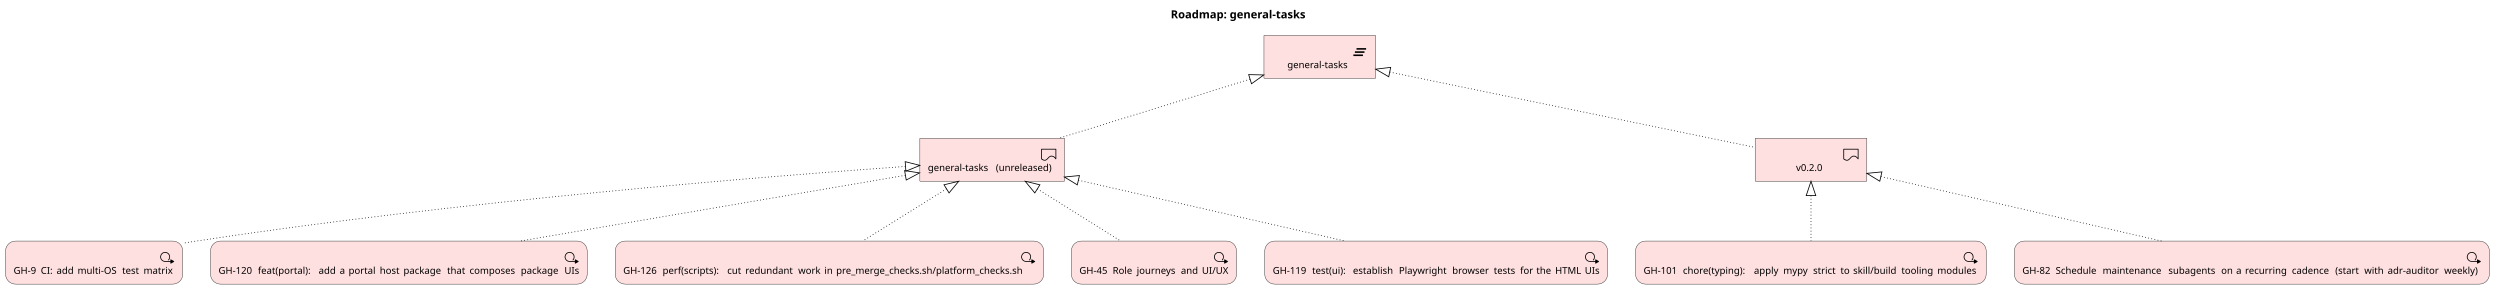
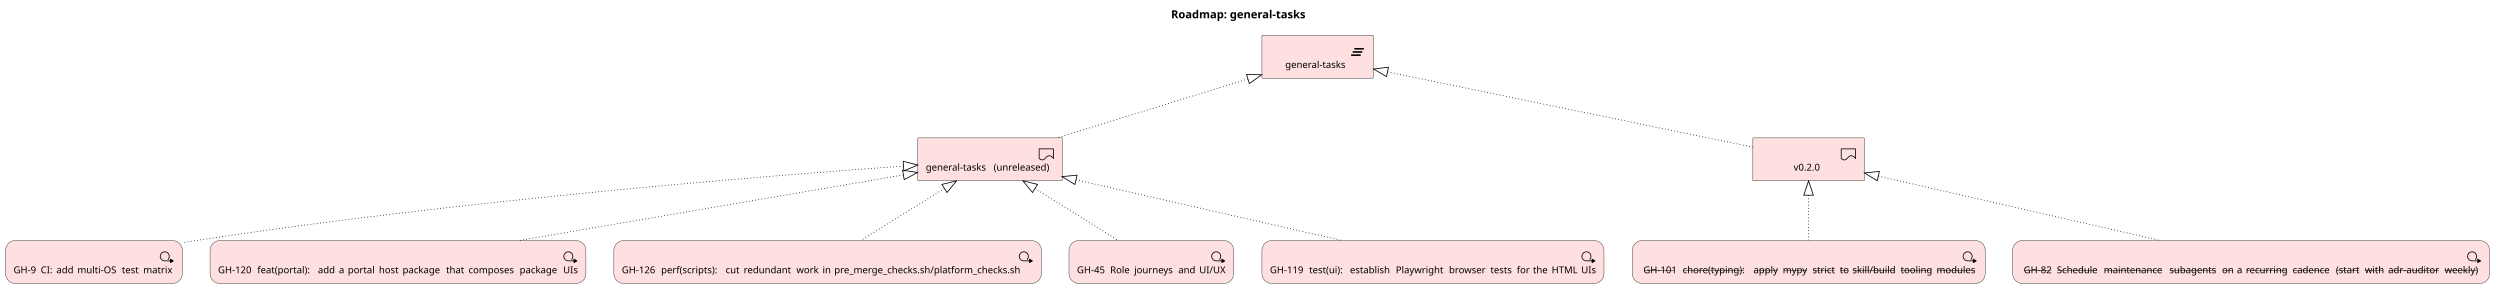
- <svg xmlns="http://www.w3.org/2000/svg" version="1.1" data-diagram-type="DESCRIPTION" style="width:3135px;height:370px;background:#FFFFFF;" width="3135px" height="370px" viewBox="0 0 3135 370" zoomAndPan="magnify" preserveAspectRatio="none" contentStyleType="text/css">
+ <svg xmlns="http://www.w3.org/2000/svg" version="1.1" data-diagram-type="DESCRIPTION" style="width:3142px;height:370px;background:#FFFFFF;" width="3142px" height="370px" viewBox="0 0 3142 370" zoomAndPan="magnify" preserveAspectRatio="none" contentStyleType="text/css">
  <defs />
  <g font-family="sans-serif" lengthAdjust="spacing">
    <g class="title" data-source-line="3">
-       <text x="1468.11" y="22.995" fill="#000" font-size="14" textLength="192.452" font-weight="700">Roadmap: general-tasks</text>
+       <text x="1471.767" y="22.995" fill="#000" font-size="14" textLength="192.452" font-weight="700">Roadmap: general-tasks</text>
    </g>
    <g class="entity" data-qualified-name="e_id60afdf6ad57851" id="ent0001" data-source-line="314">
      <rect x="1153.5" y="173.297" width="181.479" height="53.969" fill="#FFE0E0" style="stroke:#181818;stroke-width:0.5;" rx="0.5" ry="0.5" />
      <path d="M1306.024,186.577 A0.5,0.5 0 0 0 1305.524,187.077 L1305.524,199.284 A0.5,0.5 0 0 0 1305.725,199.686 C1307.596,201.081 1309.091,201.598 1310.377,201.495 C1311.663,201.392 1312.643,200.671 1313.48,199.846 C1314.318,199.022 1315.051,198.076 1315.859,197.374 C1316.668,196.671 1317.507,196.212 1318.654,196.245 C1320.088,196.287 1320.982,196.75 1321.725,197.388 C1322.467,198.025 1323.035,198.86 1323.703,199.616 A0.5,0.5 0 0 0 1324.578,199.286 C1324.581,196.837 1324.578,187.077 1324.578,187.077 A0.5,0.5 0 0 0 1324.078,186.577 M1306.524,187.577 L1323.579,187.577 C1323.579,188.234 1323.58,194.724 1323.579,197.975 C1323.203,197.513 1322.883,197.062 1322.377,196.627 C1321.504,195.877 1320.331,195.292 1318.684,195.244 C1317.244,195.203 1316.116,195.824 1315.203,196.617 C1314.291,197.411 1313.548,198.376 1312.78,199.133 C1312.011,199.89 1311.255,200.42 1310.297,200.496 C1309.381,200.569 1308.166,200.178 1306.524,199" fill="#000" />
      <text x="1163.5" y="214.436" fill="#000" font-size="12" textLength="81.451" font-family="Verdana">general-tasks</text>
      <text x="1244.951" y="214.436" fill="#000" font-size="12" font-family="Verdana"> </text>
      <text x="1248.766" y="214.436" fill="#000" font-size="12" textLength="76.213" font-family="Verdana">(unreleased)</text>
    </g>
    <g class="entity" data-qualified-name="e_idd0d06b4c05ff55" id="ent0002" data-source-line="314">
-       <rect x="2201" y="173.297" width="140" height="53.969" fill="#FFE0E0" style="stroke:#181818;stroke-width:0.5;" rx="0.5" ry="0.5" />
-       <path d="M2312.045,186.577 A0.5,0.5 0 0 0 2311.545,187.077 L2311.545,199.284 A0.5,0.5 0 0 0 2311.746,199.686 C2313.617,201.081 2315.113,201.598 2316.398,201.495 C2317.684,201.392 2318.664,200.671 2319.502,199.846 C2320.34,199.022 2321.073,198.076 2321.881,197.374 C2322.689,196.671 2323.529,196.212 2324.676,196.245 C2326.109,196.287 2327.004,196.75 2327.746,197.388 C2328.488,198.025 2329.056,198.86 2329.725,199.616 A0.5,0.5 0 0 0 2330.6,199.286 C2330.603,196.837 2330.6,187.077 2330.6,187.077 A0.5,0.5 0 0 0 2330.1,186.577 M2312.545,187.577 L2329.6,187.577 C2329.6,188.234 2329.602,194.724 2329.6,197.975 C2329.224,197.513 2328.905,197.062 2328.399,196.627 C2327.526,195.877 2326.353,195.292 2324.705,195.244 C2323.265,195.203 2322.138,195.824 2321.225,196.617 C2320.312,197.411 2319.57,198.376 2318.801,199.133 C2318.032,199.89 2317.277,200.42 2316.319,200.496 C2315.403,200.569 2314.187,200.178 2312.545,199" fill="#000" />
-       <text x="2252.183" y="214.436" fill="#000" font-size="12" textLength="37.635" font-family="Verdana">v0.2.0</text>
+       <rect x="2203" y="173.297" width="140" height="53.969" fill="#FFE0E0" style="stroke:#181818;stroke-width:0.5;" rx="0.5" ry="0.5" />
+       <path d="M2314.045,186.577 A0.5,0.5 0 0 0 2313.545,187.077 L2313.545,199.284 A0.5,0.5 0 0 0 2313.746,199.686 C2315.617,201.081 2317.113,201.598 2318.398,201.495 C2319.684,201.392 2320.664,200.671 2321.502,199.846 C2322.34,199.022 2323.073,198.076 2323.881,197.374 C2324.689,196.671 2325.529,196.212 2326.676,196.245 C2328.109,196.287 2329.004,196.75 2329.746,197.388 C2330.488,198.025 2331.056,198.86 2331.725,199.616 A0.5,0.5 0 0 0 2332.6,199.286 C2332.603,196.837 2332.6,187.077 2332.6,187.077 A0.5,0.5 0 0 0 2332.1,186.577 M2314.545,187.577 L2331.6,187.577 C2331.6,188.234 2331.602,194.724 2331.6,197.975 C2331.224,197.513 2330.905,197.062 2330.399,196.627 C2329.526,195.877 2328.353,195.292 2326.705,195.244 C2325.265,195.203 2324.138,195.824 2323.225,196.617 C2322.312,197.411 2321.57,198.376 2320.801,199.133 C2320.032,199.89 2319.277,200.42 2318.319,200.496 C2317.403,200.569 2316.187,200.178 2314.545,199" fill="#000" />
+       <text x="2254.183" y="214.436" fill="#000" font-size="12" textLength="37.635" font-family="Verdana">v0.2.0</text>
    </g>
    <g class="entity" data-qualified-name="e_id22bf5f935a2e57" id="ent0003" data-source-line="320">
-       <rect x="1585" y="44.297" width="140" height="53.969" fill="#FFE0E0" style="stroke:#181818;stroke-width:0.5;" rx="0.5" ry="0.5" />
-       <path d="M1701.073,60.297 L1701.073,62.297 L1713.092,62.297 L1713.092,60.297 M1699.038,64.318 L1699.038,66.318 L1711.058,66.318 L1711.058,64.318 M1697.096,68.318 L1697.096,70.319 L1709.117,70.319 L1709.117,68.318" fill="#000" />
-       <text x="1614.274" y="85.436" fill="#000" font-size="12" textLength="81.451" font-family="Verdana">general-tasks</text>
+       <rect x="1586" y="44.297" width="140" height="53.969" fill="#FFE0E0" style="stroke:#181818;stroke-width:0.5;" rx="0.5" ry="0.5" />
+       <path d="M1702.073,60.297 L1702.073,62.297 L1714.092,62.297 L1714.092,60.297 M1700.038,64.318 L1700.038,66.318 L1712.058,66.318 L1712.058,64.318 M1698.096,68.318 L1698.096,70.319 L1710.117,70.319 L1710.117,68.318" fill="#000" />
+       <text x="1615.274" y="85.436" fill="#000" font-size="12" textLength="81.451" font-family="Verdana">general-tasks</text>
    </g>
    <g class="entity" data-qualified-name="e_idac2bec25d8f058" id="ent0004" data-source-line="311">
-       <rect x="2051" y="302.297" width="439.684" height="53.969" fill="#FFE0E0" style="stroke:#181818;stroke-width:0.5;" rx="12.5" ry="12.5" />
-       <path d="M2468.991,315.977 C2468.729,315.961 2468.465,315.962 2468.202,315.98 C2467.5,316.028 2466.796,316.197 2466.122,316.494 C2463.427,317.681 2461.936,320.606 2462.557,323.485 C2463.171,326.329 2465.684,328.364 2468.584,328.384 A0.5,0.5 0 0 0 2468.626,328.386 L2475.204,328.386 L2475.204,330.13 A0.5,0.5 0 0 0 2475.958,330.56 L2479.794,328.318 A0.5,0.5 0 0 0 2479.857,328.166 A0.5,0.5 0 0 0 2479.975,328.133 A0.5,0.5 0 0 0 2479.933,327.978 A0.5,0.5 0 0 0 2479.831,327.607 A0.5,0.5 0 0 0 2479.788,327.451 L2475.952,325.263 A0.5,0.5 0 0 0 2475.204,325.697 L2475.204,327.386 L2468.729,327.386 A0.5,0.5 0 0 0 2468.679,327.384 C2466.203,327.409 2464.057,325.696 2463.534,323.275 C2463.011,320.854 2464.26,318.407 2466.526,317.408 C2468.792,316.409 2471.44,317.141 2472.874,319.16 C2474.308,321.179 2474.126,323.919 2472.436,325.73 A0.5,0.5 0 0 0 2472.46,326.437 A0.5,0.5 0 0 0 2473.167,326.412 C2475.176,324.258 2475.396,320.981 2473.691,318.58 C2472.571,317.004 2470.822,316.086 2468.991,315.977" fill="#000" />
-       <text x="2061" y="343.436" fill="#000" font-size="12" textLength="45.557" font-family="Verdana">GH-101</text>
-       <text x="2106.557" y="343.436" fill="#000" font-size="12" font-family="Verdana"> </text>
-       <text x="2110.371" y="343.436" fill="#000" font-size="12" textLength="85.248" font-family="Verdana">chore(typing):</text>
-       <text x="2195.619" y="343.436" fill="#000" font-size="12" font-family="Verdana"> </text>
-       <text x="2199.434" y="343.436" fill="#000" font-size="12" textLength="33.023" font-family="Verdana">apply</text>
-       <text x="2232.457" y="343.436" fill="#000" font-size="12" font-family="Verdana"> </text>
-       <text x="2236.271" y="343.436" fill="#000" font-size="12" textLength="33.51" font-family="Verdana">mypy</text>
-       <text x="2269.781" y="343.436" fill="#000" font-size="12" font-family="Verdana"> </text>
-       <text x="2273.596" y="343.436" fill="#000" font-size="12" textLength="30.527" font-family="Verdana">strict</text>
-       <text x="2304.123" y="343.436" fill="#000" font-size="12" font-family="Verdana"> </text>
-       <text x="2307.938" y="343.436" fill="#000" font-size="12" textLength="12.047" font-family="Verdana">to</text>
-       <text x="2319.984" y="343.436" fill="#000" font-size="12" font-family="Verdana"> </text>
-       <text x="2323.799" y="343.436" fill="#000" font-size="12" textLength="56.754" font-family="Verdana">skill/build</text>
-       <text x="2380.553" y="343.436" fill="#000" font-size="12" font-family="Verdana"> </text>
-       <text x="2384.367" y="343.436" fill="#000" font-size="12" textLength="41.279" font-family="Verdana">tooling</text>
-       <text x="2425.646" y="343.436" fill="#000" font-size="12" font-family="Verdana"> </text>
-       <text x="2429.461" y="343.436" fill="#000" font-size="12" textLength="51.223" font-family="Verdana">modules</text>
+       <rect x="2051.5" y="302.297" width="443.498" height="53.969" fill="#FFE0E0" style="stroke:#181818;stroke-width:0.5;" rx="12.5" ry="12.5" />
+       <path d="M2473.305,315.977 C2473.043,315.961 2472.78,315.962 2472.516,315.98 C2471.814,316.028 2471.11,316.197 2470.436,316.494 C2467.741,317.681 2466.25,320.606 2466.872,323.485 C2467.486,326.329 2469.998,328.364 2472.898,328.384 A0.5,0.5 0 0 0 2472.94,328.386 L2479.519,328.386 L2479.519,330.13 A0.5,0.5 0 0 0 2480.273,330.56 L2484.108,328.318 A0.5,0.5 0 0 0 2484.171,328.166 A0.5,0.5 0 0 0 2484.29,328.133 A0.5,0.5 0 0 0 2484.247,327.978 A0.5,0.5 0 0 0 2484.146,327.607 A0.5,0.5 0 0 0 2484.102,327.451 L2480.266,325.263 A0.5,0.5 0 0 0 2479.519,325.697 L2479.519,327.386 L2473.044,327.386 A0.5,0.5 0 0 0 2472.993,327.384 C2470.517,327.409 2468.371,325.696 2467.848,323.275 C2467.326,320.854 2468.574,318.407 2470.841,317.408 C2473.107,316.409 2475.754,317.141 2477.188,319.16 C2478.622,321.179 2478.44,323.919 2476.751,325.73 A0.5,0.5 0 0 0 2476.775,326.437 A0.5,0.5 0 0 0 2477.481,326.412 C2479.491,324.258 2479.71,320.981 2478.005,318.58 C2476.886,317.004 2475.137,316.086 2473.305,315.977" fill="#000" />
+       <text x="2061.5" y="343.436" fill="#000" font-size="12" font-family="Verdana"> </text>
+       <text x="2065.314" y="343.436" fill="#000" font-size="12" textLength="45.557" text-decoration="line-through" font-family="Verdana">GH-101</text>
+       <text x="2110.871" y="343.436" fill="#000" font-size="12" text-decoration="line-through" font-family="Verdana"> </text>
+       <text x="2114.686" y="343.436" fill="#000" font-size="12" textLength="85.248" text-decoration="line-through" font-family="Verdana">chore(typing):</text>
+       <text x="2199.934" y="343.436" fill="#000" font-size="12" text-decoration="line-through" font-family="Verdana"> </text>
+       <text x="2203.748" y="343.436" fill="#000" font-size="12" textLength="33.023" text-decoration="line-through" font-family="Verdana">apply</text>
+       <text x="2236.771" y="343.436" fill="#000" font-size="12" text-decoration="line-through" font-family="Verdana"> </text>
+       <text x="2240.586" y="343.436" fill="#000" font-size="12" textLength="33.51" text-decoration="line-through" font-family="Verdana">mypy</text>
+       <text x="2274.096" y="343.436" fill="#000" font-size="12" text-decoration="line-through" font-family="Verdana"> </text>
+       <text x="2277.91" y="343.436" fill="#000" font-size="12" textLength="30.527" text-decoration="line-through" font-family="Verdana">strict</text>
+       <text x="2308.438" y="343.436" fill="#000" font-size="12" text-decoration="line-through" font-family="Verdana"> </text>
+       <text x="2312.252" y="343.436" fill="#000" font-size="12" textLength="12.047" text-decoration="line-through" font-family="Verdana">to</text>
+       <text x="2324.299" y="343.436" fill="#000" font-size="12" text-decoration="line-through" font-family="Verdana"> </text>
+       <text x="2328.113" y="343.436" fill="#000" font-size="12" textLength="56.754" text-decoration="line-through" font-family="Verdana">skill/build</text>
+       <text x="2384.867" y="343.436" fill="#000" font-size="12" text-decoration="line-through" font-family="Verdana"> </text>
+       <text x="2388.682" y="343.436" fill="#000" font-size="12" textLength="41.279" text-decoration="line-through" font-family="Verdana">tooling</text>
+       <text x="2429.961" y="343.436" fill="#000" font-size="12" text-decoration="line-through" font-family="Verdana"> </text>
+       <text x="2433.775" y="343.436" fill="#000" font-size="12" textLength="51.223" text-decoration="line-through" font-family="Verdana">modules</text>
    </g>
    <g class="entity" data-qualified-name="e_ida0b8100bd68356" id="ent0005" data-source-line="311">
      <rect x="7" y="302.297" width="222.131" height="53.969" fill="#FFE0E0" style="stroke:#181818;stroke-width:0.5;" rx="12.5" ry="12.5" />
      <path d="M207.438,315.977 C207.176,315.961 206.913,315.962 206.649,315.98 C205.947,316.028 205.243,316.197 204.569,316.494 C201.874,317.681 200.383,320.606 201.005,323.485 C201.619,326.329 204.131,328.364 207.031,328.384 A0.5,0.5 0 0 0 207.073,328.386 L213.651,328.386 L213.651,330.13 A0.5,0.5 0 0 0 214.405,330.56 L218.241,328.318 A0.5,0.5 0 0 0 218.304,328.166 A0.5,0.5 0 0 0 218.423,328.133 A0.5,0.5 0 0 0 218.38,327.978 A0.5,0.5 0 0 0 218.279,327.607 A0.5,0.5 0 0 0 218.235,327.451 L214.399,325.263 A0.5,0.5 0 0 0 213.651,325.697 L213.651,327.386 L207.176,327.386 A0.5,0.5 0 0 0 207.126,327.384 C204.65,327.409 202.504,325.696 201.981,323.275 C201.459,320.854 202.707,318.407 204.973,317.408 C207.24,316.409 209.887,317.141 211.321,319.16 C212.755,321.179 212.573,323.919 210.884,325.73 A0.5,0.5 0 0 0 210.907,326.437 A0.5,0.5 0 0 0 211.614,326.412 C213.624,324.258 213.843,320.981 212.138,318.58 C211.019,317.004 209.269,316.086 207.438,315.977" fill="#000" />
      <text x="17" y="343.436" fill="#000" font-size="12" textLength="30.287" font-family="Verdana">GH-9</text>
      <text x="47.287" y="343.436" fill="#000" font-size="12" font-family="Verdana"> </text>
      <text x="51.102" y="343.436" fill="#000" font-size="12" textLength="15.961" font-family="Verdana">CI:</text>
      <text x="67.063" y="343.436" fill="#000" font-size="12" font-family="Verdana"> </text>
      <text x="70.877" y="343.436" fill="#000" font-size="12" textLength="22.588" font-family="Verdana">add</text>
      <text x="93.465" y="343.436" fill="#000" font-size="12" font-family="Verdana"> </text>
      <text x="97.279" y="343.436" fill="#000" font-size="12" textLength="52.061" font-family="Verdana">multi-OS</text>
      <text x="149.34" y="343.436" fill="#000" font-size="12" font-family="Verdana"> </text>
      <text x="153.154" y="343.436" fill="#000" font-size="12" textLength="23.045" font-family="Verdana">test</text>
      <text x="176.199" y="343.436" fill="#000" font-size="12" font-family="Verdana"> </text>
      <text x="180.014" y="343.436" fill="#000" font-size="12" textLength="39.117" font-family="Verdana">matrix</text>
    </g>
    <g class="entity" data-qualified-name="e_id7b8c620c6e8b57" id="ent0006" data-source-line="311">
      <rect x="264" y="302.297" width="472.35" height="53.969" fill="#FFE0E0" style="stroke:#181818;stroke-width:0.5;" rx="12.5" ry="12.5" />
      <path d="M714.657,315.977 C714.395,315.961 714.131,315.962 713.868,315.98 C713.166,316.028 712.462,316.197 711.788,316.494 C709.093,317.681 707.602,320.606 708.223,323.485 C708.837,326.329 711.35,328.364 714.25,328.384 A0.5,0.5 0 0 0 714.292,328.386 L720.87,328.386 L720.87,330.13 A0.5,0.5 0 0 0 721.624,330.56 L725.46,328.318 A0.5,0.5 0 0 0 725.523,328.166 A0.5,0.5 0 0 0 725.641,328.133 A0.5,0.5 0 0 0 725.599,327.978 A0.5,0.5 0 0 0 725.497,327.607 A0.5,0.5 0 0 0 725.454,327.451 L721.618,325.263 A0.5,0.5 0 0 0 720.87,325.697 L720.87,327.386 L714.395,327.386 A0.5,0.5 0 0 0 714.345,327.384 C711.869,327.409 709.723,325.696 709.2,323.275 C708.677,320.854 709.926,318.407 712.192,317.408 C714.458,316.409 717.106,317.141 718.54,319.16 C719.974,321.179 719.792,323.919 718.102,325.73 A0.5,0.5 0 0 0 718.126,326.437 A0.5,0.5 0 0 0 718.833,326.412 C720.842,324.258 721.062,320.981 719.357,318.58 C718.237,317.004 716.488,316.086 714.657,315.977" fill="#000" />
      <text x="274" y="343.436" fill="#000" font-size="12" textLength="45.557" font-family="Verdana">GH-120</text>
      <text x="319.557" y="343.436" fill="#000" font-size="12" font-family="Verdana"> </text>
      <text x="323.371" y="343.436" fill="#000" font-size="12" textLength="72.357" font-family="Verdana">feat(portal):</text>
      <text x="395.729" y="343.436" fill="#000" font-size="12" font-family="Verdana"> </text>
      <text x="399.543" y="343.436" fill="#000" font-size="12" textLength="22.588" font-family="Verdana">add</text>
      <text x="422.131" y="343.436" fill="#000" font-size="12" font-family="Verdana"> </text>
      <text x="425.945" y="343.436" fill="#000" font-size="12" font-family="Verdana">a</text>
      <text x="433.299" y="343.436" fill="#000" font-size="12" font-family="Verdana"> </text>
      <text x="437.113" y="343.436" fill="#000" font-size="12" textLength="35.285" font-family="Verdana">portal</text>
      <text x="472.398" y="343.436" fill="#000" font-size="12" font-family="Verdana"> </text>
      <text x="476.213" y="343.436" fill="#000" font-size="12" textLength="25.904" font-family="Verdana">host</text>
      <text x="502.117" y="343.436" fill="#000" font-size="12" font-family="Verdana"> </text>
      <text x="505.932" y="343.436" fill="#000" font-size="12" textLength="50.871" font-family="Verdana">package</text>
      <text x="556.803" y="343.436" fill="#000" font-size="12" font-family="Verdana"> </text>
      <text x="560.617" y="343.436" fill="#000" font-size="12" textLength="24.369" font-family="Verdana">that</text>
      <text x="584.986" y="343.436" fill="#000" font-size="12" font-family="Verdana"> </text>
      <text x="588.801" y="343.436" fill="#000" font-size="12" textLength="60.475" font-family="Verdana">composes</text>
      <text x="649.275" y="343.436" fill="#000" font-size="12" font-family="Verdana"> </text>
      <text x="653.09" y="343.436" fill="#000" font-size="12" textLength="50.871" font-family="Verdana">package</text>
      <text x="703.961" y="343.436" fill="#000" font-size="12" font-family="Verdana"> </text>
      <text x="707.775" y="343.436" fill="#000" font-size="12" textLength="18.574" font-family="Verdana">UIs</text>
    </g>
    <g class="entity" data-qualified-name="e_id5e8885cf97065f" id="ent0007" data-source-line="311">
      <rect x="771.5" y="302.297" width="537.307" height="53.969" fill="#FFE0E0" style="stroke:#181818;stroke-width:0.5;" rx="12.5" ry="12.5" />
      <path d="M1287.114,315.977 C1286.852,315.961 1286.589,315.962 1286.325,315.98 C1285.623,316.028 1284.919,316.197 1284.245,316.494 C1281.55,317.681 1280.059,320.606 1280.68,323.485 C1281.294,326.329 1283.807,328.364 1286.707,328.384 A0.5,0.5 0 0 0 1286.749,328.386 L1293.327,328.386 L1293.327,330.13 A0.5,0.5 0 0 0 1294.081,330.56 L1297.917,328.318 A0.5,0.5 0 0 0 1297.98,328.166 A0.5,0.5 0 0 0 1298.098,328.133 A0.5,0.5 0 0 0 1298.056,327.978 A0.5,0.5 0 0 0 1297.954,327.607 A0.5,0.5 0 0 0 1297.911,327.451 L1294.075,325.263 A0.5,0.5 0 0 0 1293.327,325.697 L1293.327,327.386 L1286.852,327.386 A0.5,0.5 0 0 0 1286.802,327.384 C1284.326,327.409 1282.18,325.696 1281.657,323.275 C1281.135,320.854 1282.383,318.407 1284.649,317.408 C1286.915,316.409 1289.563,317.141 1290.997,319.16 C1292.431,321.179 1292.249,323.919 1290.559,325.73 A0.5,0.5 0 0 0 1290.583,326.437 A0.5,0.5 0 0 0 1291.29,326.412 C1293.299,324.258 1293.519,320.981 1291.814,318.58 C1290.694,317.004 1288.945,316.086 1287.114,315.977" fill="#000" />
      <text x="781.5" y="343.436" fill="#000" font-size="12" textLength="45.557" font-family="Verdana">GH-126</text>
      <text x="827.057" y="343.436" fill="#000" font-size="12" font-family="Verdana"> </text>
      <text x="830.871" y="343.436" fill="#000" font-size="12" textLength="77.256" font-family="Verdana">perf(scripts):</text>
      <text x="908.127" y="343.436" fill="#000" font-size="12" font-family="Verdana"> </text>
      <text x="911.941" y="343.436" fill="#000" font-size="12" textLength="18.908" font-family="Verdana">cut</text>
      <text x="930.85" y="343.436" fill="#000" font-size="12" font-family="Verdana"> </text>
      <text x="934.664" y="343.436" fill="#000" font-size="12" textLength="62.426" font-family="Verdana">redundant</text>
      <text x="997.09" y="343.436" fill="#000" font-size="12" font-family="Verdana"> </text>
      <text x="1000.904" y="343.436" fill="#000" font-size="12" textLength="29.039" font-family="Verdana">work</text>
      <text x="1029.943" y="343.436" fill="#000" font-size="12" font-family="Verdana"> </text>
      <text x="1033.758" y="343.436" fill="#000" font-size="12" textLength="10.939" font-family="Verdana">in</text>
      <text x="1044.697" y="343.436" fill="#000" font-size="12" font-family="Verdana"> </text>
      <text x="1048.512" y="343.436" fill="#000" font-size="12" textLength="250.295" font-family="Verdana">pre_merge_checks.sh/platform_checks.sh</text>
    </g>
    <g class="entity" data-qualified-name="e_idc1aee8778ad250" id="ent0008" data-source-line="311">
      <rect x="1343.5" y="302.297" width="207.078" height="53.969" fill="#FFE0E0" style="stroke:#181818;stroke-width:0.5;" rx="12.5" ry="12.5" />
      <path d="M1528.885,315.977 C1528.623,315.961 1528.36,315.962 1528.097,315.98 C1527.394,316.028 1526.69,316.197 1526.017,316.494 C1523.321,317.681 1521.83,320.606 1522.452,323.485 C1523.066,326.329 1525.578,328.364 1528.478,328.384 A0.5,0.5 0 0 0 1528.52,328.386 L1535.099,328.386 L1535.099,330.13 A0.5,0.5 0 0 0 1535.853,330.56 L1539.689,328.318 A0.5,0.5 0 0 0 1539.751,328.166 A0.5,0.5 0 0 0 1539.87,328.133 A0.5,0.5 0 0 0 1539.827,327.978 A0.5,0.5 0 0 0 1539.726,327.607 A0.5,0.5 0 0 0 1539.682,327.451 L1535.846,325.263 A0.5,0.5 0 0 0 1535.099,325.697 L1535.099,327.386 L1528.624,327.386 A0.5,0.5 0 0 0 1528.573,327.384 C1526.097,327.409 1523.951,325.696 1523.429,323.275 C1522.906,320.854 1524.154,318.407 1526.421,317.408 C1528.687,316.409 1531.335,317.141 1532.769,319.16 C1534.203,321.179 1534.02,323.919 1532.331,325.73 A0.5,0.5 0 0 0 1532.355,326.437 A0.5,0.5 0 0 0 1533.062,326.412 C1535.071,324.258 1535.29,320.981 1533.585,318.58 C1532.466,317.004 1530.717,316.086 1528.885,315.977" fill="#000" />
      <text x="1353.5" y="343.436" fill="#000" font-size="12" textLength="37.922" font-family="Verdana">GH-45</text>
      <text x="1391.422" y="343.436" fill="#000" font-size="12" font-family="Verdana"> </text>
      <text x="1395.236" y="343.436" fill="#000" font-size="12" textLength="26.396" font-family="Verdana">Role</text>
      <text x="1421.633" y="343.436" fill="#000" font-size="12" font-family="Verdana"> </text>
      <text x="1425.447" y="343.436" fill="#000" font-size="12" textLength="51.557" font-family="Verdana">journeys</text>
      <text x="1477.004" y="343.436" fill="#000" font-size="12" font-family="Verdana"> </text>
      <text x="1480.818" y="343.436" fill="#000" font-size="12" textLength="22.576" font-family="Verdana">and</text>
      <text x="1503.395" y="343.436" fill="#000" font-size="12" font-family="Verdana"> </text>
      <text x="1507.209" y="343.436" fill="#000" font-size="12" textLength="33.369" font-family="Verdana">UI/UX</text>
    </g>
    <g class="entity" data-qualified-name="e_id3acc5b2b0ae458" id="ent0009" data-source-line="311">
-       <rect x="2526" y="302.297" width="595.672" height="53.969" fill="#FFE0E0" style="stroke:#181818;stroke-width:0.5;" rx="12.5" ry="12.5" />
-       <path d="M3099.979,315.977 C3099.717,315.961 3099.454,315.962 3099.19,315.98 C3098.488,316.028 3097.784,316.197 3097.11,316.494 C3094.415,317.681 3092.924,320.606 3093.546,323.485 C3094.16,326.329 3096.672,328.364 3099.572,328.384 A0.5,0.5 0 0 0 3099.614,328.386 L3106.192,328.386 L3106.192,330.13 A0.5,0.5 0 0 0 3106.946,330.56 L3110.782,328.318 A0.5,0.5 0 0 0 3110.845,328.166 A0.5,0.5 0 0 0 3110.964,328.133 A0.5,0.5 0 0 0 3110.921,327.978 A0.5,0.5 0 0 0 3110.82,327.607 A0.5,0.5 0 0 0 3110.776,327.451 L3106.94,325.263 A0.5,0.5 0 0 0 3106.192,325.697 L3106.192,327.386 L3099.717,327.386 A0.5,0.5 0 0 0 3099.667,327.384 C3097.191,327.409 3095.045,325.696 3094.522,323.275 C3094,320.854 3095.248,318.407 3097.514,317.408 C3099.781,316.409 3102.428,317.141 3103.862,319.16 C3105.296,321.179 3105.114,323.919 3103.425,325.73 A0.5,0.5 0 0 0 3103.448,326.437 A0.5,0.5 0 0 0 3104.155,326.412 C3106.165,324.258 3106.384,320.981 3104.679,318.58 C3103.56,317.004 3101.811,316.086 3099.979,315.977" fill="#000" />
-       <text x="2536" y="343.436" fill="#000" font-size="12" textLength="37.922" font-family="Verdana">GH-82</text>
-       <text x="2573.922" y="343.436" fill="#000" font-size="12" font-family="Verdana"> </text>
-       <text x="2577.736" y="343.436" fill="#000" font-size="12" textLength="55.143" font-family="Verdana">Schedule</text>
-       <text x="2632.879" y="343.436" fill="#000" font-size="12" font-family="Verdana"> </text>
-       <text x="2636.693" y="343.436" fill="#000" font-size="12" textLength="78.615" font-family="Verdana">maintenance</text>
-       <text x="2715.309" y="343.436" fill="#000" font-size="12" font-family="Verdana"> </text>
-       <text x="2719.123" y="343.436" fill="#000" font-size="12" textLength="62.391" font-family="Verdana">subagents</text>
-       <text x="2781.514" y="343.436" fill="#000" font-size="12" font-family="Verdana"> </text>
-       <text x="2785.328" y="343.436" fill="#000" font-size="12" textLength="14.947" font-family="Verdana">on</text>
-       <text x="2800.275" y="343.436" fill="#000" font-size="12" font-family="Verdana"> </text>
-       <text x="2804.09" y="343.436" fill="#000" font-size="12" font-family="Verdana">a</text>
-       <text x="2811.443" y="343.436" fill="#000" font-size="12" font-family="Verdana"> </text>
-       <text x="2815.258" y="343.436" fill="#000" font-size="12" textLength="54.943" font-family="Verdana">recurring</text>
-       <text x="2870.201" y="343.436" fill="#000" font-size="12" font-family="Verdana"> </text>
-       <text x="2874.016" y="343.436" fill="#000" font-size="12" textLength="50.537" font-family="Verdana">cadence</text>
-       <text x="2924.553" y="343.436" fill="#000" font-size="12" font-family="Verdana"> </text>
-       <text x="2928.367" y="343.436" fill="#000" font-size="12" textLength="32.631" font-family="Verdana">(start</text>
-       <text x="2960.998" y="343.436" fill="#000" font-size="12" font-family="Verdana"> </text>
-       <text x="2964.813" y="343.436" fill="#000" font-size="12" textLength="25.459" font-family="Verdana">with</text>
-       <text x="2990.271" y="343.436" fill="#000" font-size="12" font-family="Verdana"> </text>
-       <text x="2994.086" y="343.436" fill="#000" font-size="12" textLength="67.125" font-family="Verdana">adr-auditor</text>
-       <text x="3061.211" y="343.436" fill="#000" font-size="12" font-family="Verdana"> </text>
-       <text x="3065.025" y="343.436" fill="#000" font-size="12" textLength="46.646" font-family="Verdana">weekly)</text>
+       <rect x="2529.5" y="302.297" width="599.486" height="53.969" fill="#FFE0E0" style="stroke:#181818;stroke-width:0.5;" rx="12.5" ry="12.5" />
+       <path d="M3107.293,315.977 C3107.032,315.961 3106.768,315.962 3106.505,315.98 C3105.802,316.028 3105.099,316.197 3104.425,316.494 C3101.73,317.681 3100.239,320.606 3100.86,323.485 C3101.474,326.329 3103.986,328.364 3106.887,328.384 A0.5,0.5 0 0 0 3106.929,328.386 L3113.507,328.386 L3113.507,330.13 A0.5,0.5 0 0 0 3114.261,330.56 L3118.097,328.318 A0.5,0.5 0 0 0 3118.159,328.166 A0.5,0.5 0 0 0 3118.278,328.133 A0.5,0.5 0 0 0 3118.235,327.978 A0.5,0.5 0 0 0 3118.134,327.607 A0.5,0.5 0 0 0 3118.091,327.451 L3114.255,325.263 A0.5,0.5 0 0 0 3113.507,325.697 L3113.507,327.386 L3107.032,327.386 A0.5,0.5 0 0 0 3106.982,327.384 C3104.505,327.409 3102.359,325.696 3101.837,323.275 C3101.314,320.854 3102.563,318.407 3104.829,317.408 C3107.095,316.409 3109.743,317.141 3111.177,319.16 C3112.611,321.179 3112.428,323.919 3110.739,325.73 A0.5,0.5 0 0 0 3110.763,326.437 A0.5,0.5 0 0 0 3111.47,326.412 C3113.479,324.258 3113.699,320.981 3111.993,318.58 C3110.874,317.004 3109.125,316.086 3107.293,315.977" fill="#000" />
+       <text x="2539.5" y="343.436" fill="#000" font-size="12" font-family="Verdana"> </text>
+       <text x="2543.314" y="343.436" fill="#000" font-size="12" textLength="37.922" text-decoration="line-through" font-family="Verdana">GH-82</text>
+       <text x="2581.236" y="343.436" fill="#000" font-size="12" text-decoration="line-through" font-family="Verdana"> </text>
+       <text x="2585.051" y="343.436" fill="#000" font-size="12" textLength="55.143" text-decoration="line-through" font-family="Verdana">Schedule</text>
+       <text x="2640.193" y="343.436" fill="#000" font-size="12" text-decoration="line-through" font-family="Verdana"> </text>
+       <text x="2644.008" y="343.436" fill="#000" font-size="12" textLength="78.615" text-decoration="line-through" font-family="Verdana">maintenance</text>
+       <text x="2722.623" y="343.436" fill="#000" font-size="12" text-decoration="line-through" font-family="Verdana"> </text>
+       <text x="2726.438" y="343.436" fill="#000" font-size="12" textLength="62.391" text-decoration="line-through" font-family="Verdana">subagents</text>
+       <text x="2788.828" y="343.436" fill="#000" font-size="12" text-decoration="line-through" font-family="Verdana"> </text>
+       <text x="2792.643" y="343.436" fill="#000" font-size="12" textLength="14.947" text-decoration="line-through" font-family="Verdana">on</text>
+       <text x="2807.59" y="343.436" fill="#000" font-size="12" text-decoration="line-through" font-family="Verdana"> </text>
+       <text x="2811.404" y="343.436" fill="#000" font-size="12" text-decoration="line-through" font-family="Verdana">a</text>
+       <text x="2818.758" y="343.436" fill="#000" font-size="12" text-decoration="line-through" font-family="Verdana"> </text>
+       <text x="2822.572" y="343.436" fill="#000" font-size="12" textLength="54.943" text-decoration="line-through" font-family="Verdana">recurring</text>
+       <text x="2877.516" y="343.436" fill="#000" font-size="12" text-decoration="line-through" font-family="Verdana"> </text>
+       <text x="2881.33" y="343.436" fill="#000" font-size="12" textLength="50.537" text-decoration="line-through" font-family="Verdana">cadence</text>
+       <text x="2931.867" y="343.436" fill="#000" font-size="12" text-decoration="line-through" font-family="Verdana"> </text>
+       <text x="2935.682" y="343.436" fill="#000" font-size="12" textLength="32.631" text-decoration="line-through" font-family="Verdana">(start</text>
+       <text x="2968.313" y="343.436" fill="#000" font-size="12" text-decoration="line-through" font-family="Verdana"> </text>
+       <text x="2972.127" y="343.436" fill="#000" font-size="12" textLength="25.459" text-decoration="line-through" font-family="Verdana">with</text>
+       <text x="2997.586" y="343.436" fill="#000" font-size="12" text-decoration="line-through" font-family="Verdana"> </text>
+       <text x="3001.4" y="343.436" fill="#000" font-size="12" textLength="67.125" text-decoration="line-through" font-family="Verdana">adr-auditor</text>
+       <text x="3068.525" y="343.436" fill="#000" font-size="12" text-decoration="line-through" font-family="Verdana"> </text>
+       <text x="3072.34" y="343.436" fill="#000" font-size="12" textLength="46.646" text-decoration="line-through" font-family="Verdana">weekly)</text>
    </g>
    <g class="entity" data-qualified-name="e_id0c73670e085f56" id="ent0010" data-source-line="311">
      <rect x="1586" y="302.297" width="429.881" height="53.969" fill="#FFE0E0" style="stroke:#181818;stroke-width:0.5;" rx="12.5" ry="12.5" />
      <path d="M1994.188,315.977 C1993.926,315.961 1993.663,315.962 1993.399,315.98 C1992.697,316.028 1991.993,316.197 1991.319,316.494 C1988.624,317.681 1987.133,320.606 1987.755,323.485 C1988.369,326.329 1990.881,328.364 1993.781,328.384 A0.5,0.5 0 0 0 1993.823,328.386 L2000.401,328.386 L2000.401,330.13 A0.5,0.5 0 0 0 2001.155,330.56 L2004.991,328.318 A0.5,0.5 0 0 0 2005.054,328.166 A0.5,0.5 0 0 0 2005.173,328.133 A0.5,0.5 0 0 0 2005.13,327.978 A0.5,0.5 0 0 0 2005.029,327.607 A0.5,0.5 0 0 0 2004.985,327.451 L2001.149,325.263 A0.5,0.5 0 0 0 2000.401,325.697 L2000.401,327.386 L1993.926,327.386 A0.5,0.5 0 0 0 1993.876,327.384 C1991.4,327.409 1989.254,325.696 1988.731,323.275 C1988.209,320.854 1989.457,318.407 1991.723,317.408 C1993.99,316.409 1996.637,317.141 1998.071,319.16 C1999.505,321.179 1999.323,323.919 1997.634,325.73 A0.5,0.5 0 0 0 1997.657,326.437 A0.5,0.5 0 0 0 1998.364,326.412 C2000.374,324.258 2000.593,320.981 1998.888,318.58 C1997.769,317.004 1996.019,316.086 1994.188,315.977" fill="#000" />
      <text x="1596" y="343.436" fill="#000" font-size="12" textLength="45.557" font-family="Verdana">GH-119</text>
      <text x="1641.557" y="343.436" fill="#000" font-size="12" font-family="Verdana"> </text>
      <text x="1645.371" y="343.436" fill="#000" font-size="12" textLength="47.391" font-family="Verdana">test(ui):</text>
      <text x="1692.762" y="343.436" fill="#000" font-size="12" font-family="Verdana"> </text>
      <text x="1696.576" y="343.436" fill="#000" font-size="12" textLength="53.836" font-family="Verdana">establish</text>
      <text x="1750.412" y="343.436" fill="#000" font-size="12" font-family="Verdana"> </text>
      <text x="1754.227" y="343.436" fill="#000" font-size="12" textLength="63.035" font-family="Verdana">Playwright</text>
      <text x="1817.262" y="343.436" fill="#000" font-size="12" font-family="Verdana"> </text>
      <text x="1821.076" y="343.436" fill="#000" font-size="12" textLength="48.275" font-family="Verdana">browser</text>
      <text x="1869.352" y="343.436" fill="#000" font-size="12" font-family="Verdana"> </text>
      <text x="1873.166" y="343.436" fill="#000" font-size="12" textLength="29.297" font-family="Verdana">tests</text>
      <text x="1902.463" y="343.436" fill="#000" font-size="12" font-family="Verdana"> </text>
      <text x="1906.277" y="343.436" fill="#000" font-size="12" textLength="16.5" font-family="Verdana">for</text>
      <text x="1922.777" y="343.436" fill="#000" font-size="12" font-family="Verdana"> </text>
      <text x="1926.592" y="343.436" fill="#000" font-size="12" textLength="19.693" font-family="Verdana">the</text>
      <text x="1946.285" y="343.436" fill="#000" font-size="12" font-family="Verdana"> </text>
      <text x="1950.1" y="343.436" fill="#000" font-size="12" textLength="33.393" font-family="Verdana">HTML</text>
      <text x="1983.492" y="343.436" fill="#000" font-size="12" font-family="Verdana"> </text>
      <text x="1987.307" y="343.436" fill="#000" font-size="12" textLength="18.574" font-family="Verdana">UIs</text>
    </g>
    <g class="link" data-entity-1="ent0003" data-entity-2="ent0001" id="lnk12" data-source-line="349" data-link-type="extension">
-       <path d="M1567.612,99.299 C1496.652,121.219 1404.15,149.807 1328.47,173.197" style="stroke:#000;stroke-width:1;stroke-dasharray:1,3;" fill="none" id="e_id22bf5f935a2e57-backto-e_id60afdf6ad57851" />
-       <polygon points="1584.81,93.987,1565.841,93.567,1569.383,105.032,1584.81,93.987" fill="none" style="stroke:#000;stroke-width:1;stroke-linejoin:miter;stroke-miterlimit:10;" />
-       <text x="1463" y="140.436" fill="#000" font-size="12" font-family="Verdana"> </text>
+       <path d="M1568.438,99.288 C1497.308,121.208 1404.54,149.807 1328.67,173.197" style="stroke:#000;stroke-width:1;stroke-dasharray:1,3;" fill="none" id="e_id22bf5f935a2e57-backto-e_id60afdf6ad57851" />
+       <polygon points="1585.64,93.987,1566.671,93.554,1570.205,105.022,1585.64,93.987" fill="none" style="stroke:#000;stroke-width:1;stroke-linejoin:miter;stroke-miterlimit:10;" />
+       <text x="1464" y="140.436" fill="#000" font-size="12" font-family="Verdana"> </text>
    </g>
    <g class="link" data-entity-1="ent0003" data-entity-2="ent0002" id="lnk14" data-source-line="349" data-link-type="extension">
-       <path d="M1742.689,90.373 C1861.099,114.793 2081.84,160.297 2200.53,184.767" style="stroke:#000;stroke-width:1;stroke-dasharray:1,3;" fill="none" id="e_id22bf5f935a2e57-backto-e_idd0d06b4c05ff55" />
-       <polygon points="1725.06,86.737,1741.477,96.249,1743.901,84.496,1725.06,86.737" fill="none" style="stroke:#000;stroke-width:1;stroke-linejoin:miter;stroke-miterlimit:10;" />
-       <text x="1983" y="140.436" fill="#000" font-size="12" font-family="Verdana"> </text>
+       <path d="M1743.81,90.367 C1862.57,114.817 2084.17,160.427 2202.89,184.867" style="stroke:#000;stroke-width:1;stroke-dasharray:1,3;" fill="none" id="e_id22bf5f935a2e57-backto-e_idd0d06b4c05ff55" />
+       <polygon points="1726.18,86.737,1742.6,96.243,1745.02,84.49,1726.18,86.737" fill="none" style="stroke:#000;stroke-width:1;stroke-linejoin:miter;stroke-miterlimit:10;" />
+       <text x="1985" y="140.436" fill="#000" font-size="12" font-family="Verdana"> </text>
    </g>
    <g class="link" data-entity-1="ent0002" data-entity-2="ent0004" id="lnk16" data-source-line="349" data-link-type="extension">
-       <path d="M2271,245.307 C2271,267.077 2271,280.007 2271,301.887" style="stroke:#000;stroke-width:1;stroke-dasharray:1,3;" fill="none" id="e_idd0d06b4c05ff55-backto-e_idac2bec25d8f058" />
-       <polygon points="2271,227.307,2265,245.307,2277,245.307,2271,227.307" fill="none" style="stroke:#000;stroke-width:1;stroke-linejoin:miter;stroke-miterlimit:10;" />
-       <text x="2272" y="269.436" fill="#000" font-size="12" font-family="Verdana"> </text>
+       <path d="M2273,245.307 C2273,267.077 2273,280.007 2273,301.887" style="stroke:#000;stroke-width:1;stroke-dasharray:1,3;" fill="none" id="e_idd0d06b4c05ff55-backto-e_idac2bec25d8f058" />
+       <polygon points="2273,227.307,2267,245.307,2279,245.307,2273,227.307" fill="none" style="stroke:#000;stroke-width:1;stroke-linejoin:miter;stroke-miterlimit:10;" />
+       <text x="2274" y="269.436" fill="#000" font-size="12" font-family="Verdana"> </text>
    </g>
    <g class="link" data-entity-1="ent0001" data-entity-2="ent0005" id="lnk18" data-source-line="349" data-link-type="extension">
      <path d="M1135.526,208.711 C959.876,221.271 578.73,251.797 246,302.297 C240.51,303.127 234.89,304.047 229.23,305.007" style="stroke:#000;stroke-width:1;stroke-dasharray:1,3;" fill="none" id="e_id60afdf6ad57851-backto-e_ida0b8100bd68356" />
      <polygon points="1153.48,207.427,1135.098,202.726,1135.954,214.695,1153.48,207.427" fill="none" style="stroke:#000;stroke-width:1;stroke-linejoin:miter;stroke-miterlimit:10;" />
      <text x="576" y="269.436" fill="#000" font-size="12" font-family="Verdana"> </text>
    </g>
    <g class="link" data-entity-1="ent0001" data-entity-2="ent0006" id="lnk20" data-source-line="349" data-link-type="extension">
      <path d="M1135.397,219.836 C1010.867,241.096 803.22,276.537 652.56,302.257" style="stroke:#000;stroke-width:1;stroke-dasharray:1,3;" fill="none" id="e_id60afdf6ad57851-backto-e_id7b8c620c6e8b57" />
      <polygon points="1153.14,216.807,1134.387,213.922,1136.406,225.75,1153.14,216.807" fill="none" style="stroke:#000;stroke-width:1;stroke-linejoin:miter;stroke-miterlimit:10;" />
      <text x="896" y="269.436" fill="#000" font-size="12" font-family="Verdana"> </text>
    </g>
    <g class="link" data-entity-1="ent0001" data-entity-2="ent0007" id="lnk22" data-source-line="349" data-link-type="extension">
      <path d="M1186.948,236.818 C1151.858,258.658 1117.24,280.217 1082.07,302.107" style="stroke:#000;stroke-width:1;stroke-dasharray:1,3;" fill="none" id="e_id60afdf6ad57851-backto-e_id5e8885cf97065f" />
      <polygon points="1202.23,227.307,1183.778,231.724,1190.119,241.912,1202.23,227.307" fill="none" style="stroke:#000;stroke-width:1;stroke-linejoin:miter;stroke-miterlimit:10;" />
      <text x="1150" y="269.436" fill="#000" font-size="12" font-family="Verdana"> </text>
    </g>
    <g class="link" data-entity-1="ent0001" data-entity-2="ent0008" id="lnk24" data-source-line="349" data-link-type="extension">
      <path d="M1300.83,236.854 C1335.74,258.694 1370.14,280.217 1405.14,302.107" style="stroke:#000;stroke-width:1;stroke-dasharray:1,3;" fill="none" id="e_id60afdf6ad57851-backto-e_idc1aee8778ad250" />
      <polygon points="1285.57,227.307,1297.648,241.94,1304.012,231.767,1285.57,227.307" fill="none" style="stroke:#000;stroke-width:1;stroke-linejoin:miter;stroke-miterlimit:10;" />
      <text x="1353" y="269.436" fill="#000" font-size="12" font-family="Verdana"> </text>
    </g>
    <g class="link" data-entity-1="ent0002" data-entity-2="ent0009" id="lnk26" data-source-line="349" data-link-type="extension">
-       <path d="M2358.583,221.407 C2451.653,242.787 2599.71,276.787 2710.68,302.277" style="stroke:#000;stroke-width:1;stroke-dasharray:1,3;" fill="none" id="e_idd0d06b4c05ff55-backto-e_id3acc5b2b0ae458" />
-       <polygon points="2341.04,217.377,2357.24,227.255,2359.926,215.559,2341.04,217.377" fill="none" style="stroke:#000;stroke-width:1;stroke-linejoin:miter;stroke-miterlimit:10;" />
-       <text x="2566" y="269.436" fill="#000" font-size="12" font-family="Verdana"> </text>
+       <path d="M2360.688,221.326 C2454.178,242.686 2603.25,276.737 2714.94,302.247" style="stroke:#000;stroke-width:1;stroke-dasharray:1,3;" fill="none" id="e_idd0d06b4c05ff55-backto-e_id3acc5b2b0ae458" />
+       <polygon points="2343.14,217.317,2359.351,227.175,2362.024,215.477,2343.14,217.317" fill="none" style="stroke:#000;stroke-width:1;stroke-linejoin:miter;stroke-miterlimit:10;" />
+       <text x="2569" y="269.436" fill="#000" font-size="12" font-family="Verdana"> </text>
    </g>
    <g class="link" data-entity-1="ent0001" data-entity-2="ent0010" id="lnk28" data-source-line="349" data-link-type="extension">
      <path d="M1352.28,225.988 C1448.38,247.898 1582.77,278.537 1686.92,302.287" style="stroke:#000;stroke-width:1;stroke-dasharray:1,3;" fill="none" id="e_id60afdf6ad57851-backto-e_id0c73670e085f56" />
      <polygon points="1334.73,221.987,1350.946,231.838,1353.613,220.138,1334.73,221.987" fill="none" style="stroke:#000;stroke-width:1;stroke-linejoin:miter;stroke-miterlimit:10;" />
      <text x="1541" y="269.436" fill="#000" font-size="12" font-family="Verdana"> </text>
    </g>
  </g>
</svg>
